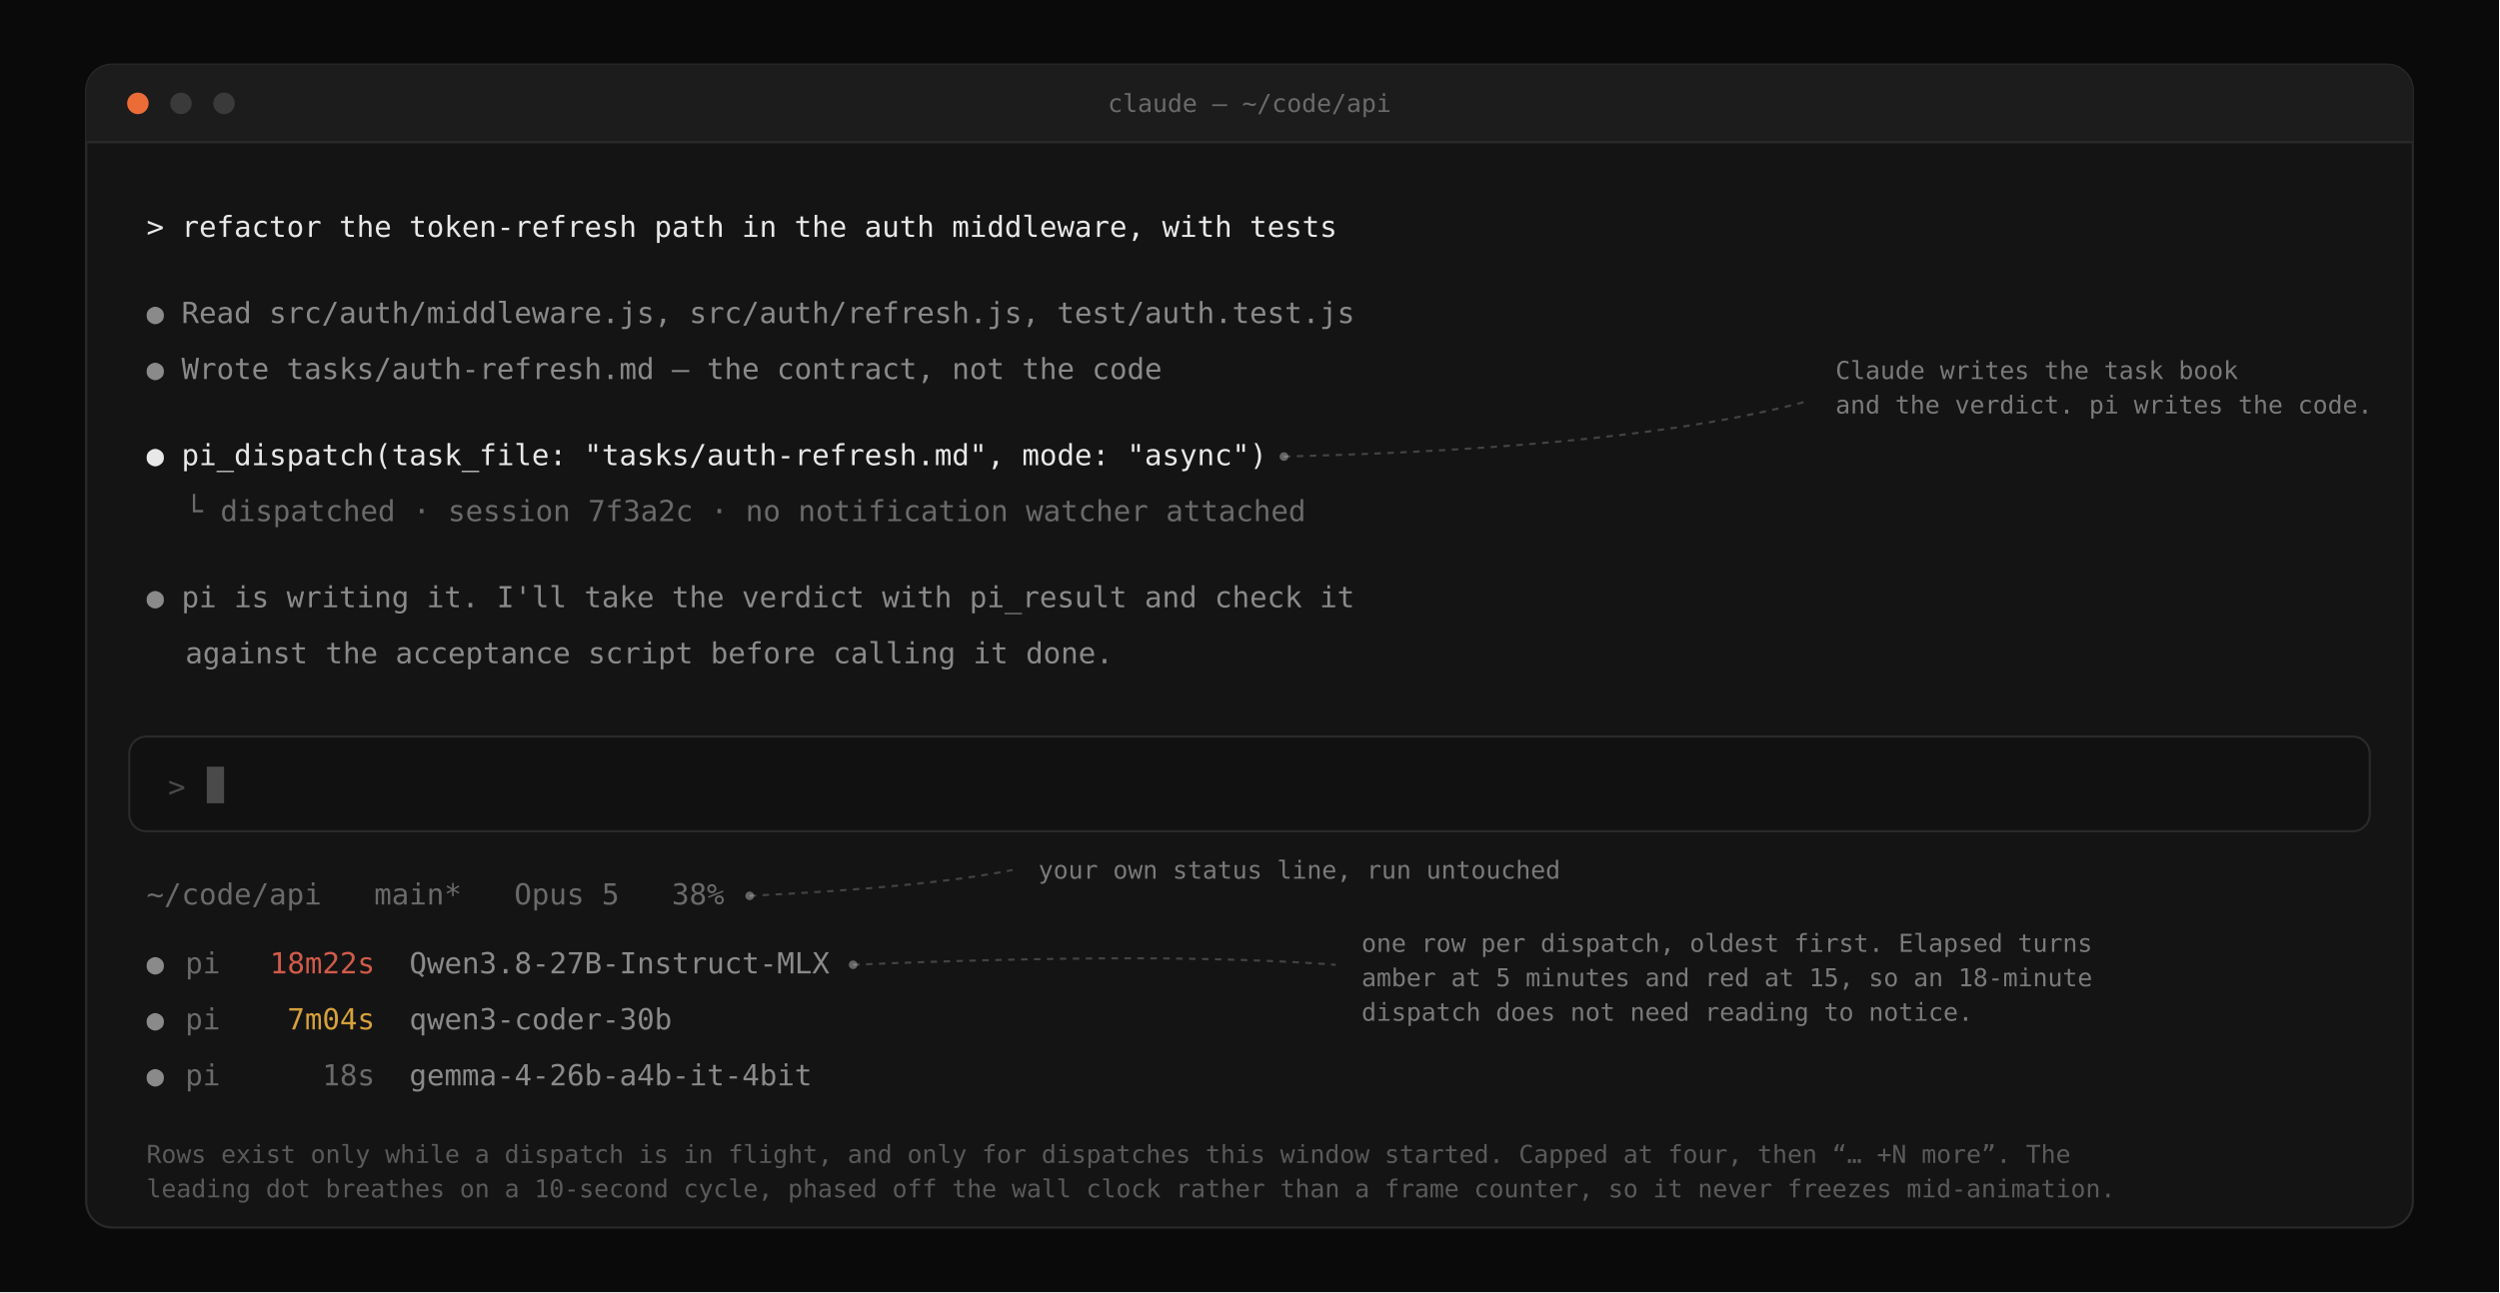
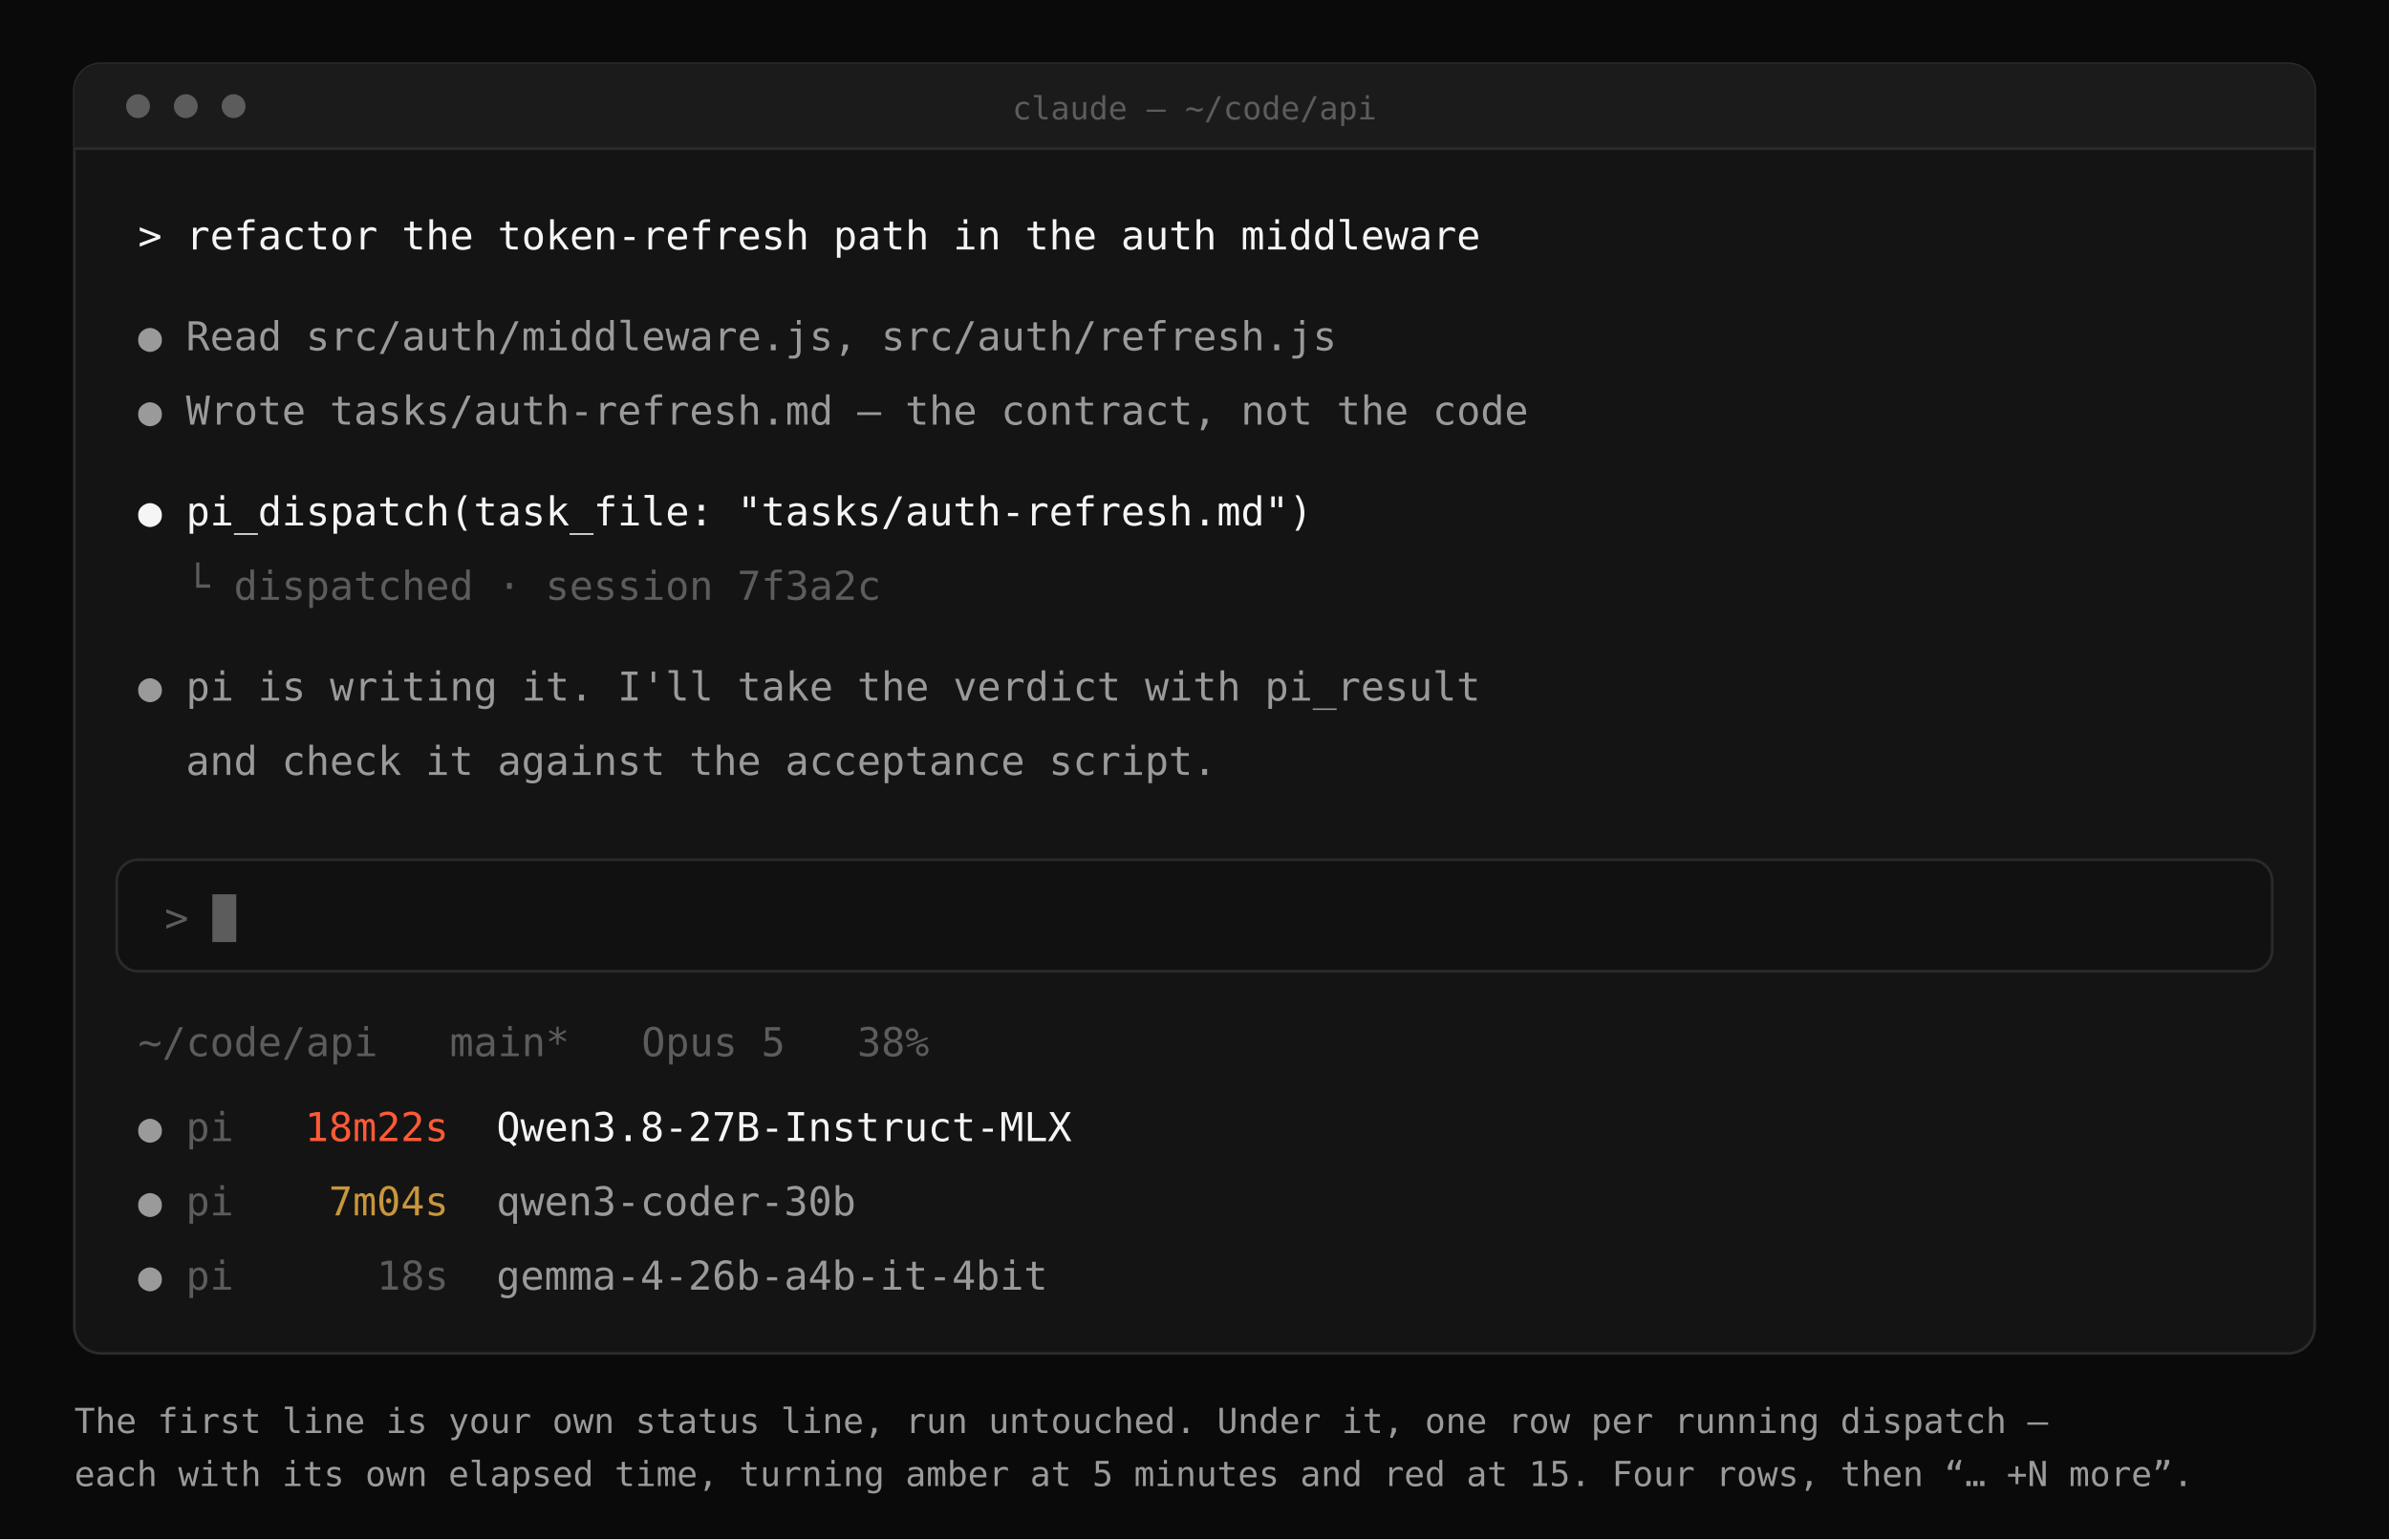
- <svg xmlns="http://www.w3.org/2000/svg" viewBox="0 0 1160 600" width="1160" height="600" font-family="'Geist Mono', ui-monospace, SFMono-Regular, Menlo, Consolas, monospace">
-   <rect width="1160" height="600" fill="#0a0a0a" />
-   <rect x="40" y="30" width="1080" height="540" rx="12" fill="#141414" stroke="#2a2a2a" stroke-width="1" />
-   <path d="M 40 42 a 12 12 0 0 1 12 -12 h 1056 a 12 12 0 0 1 12 12 v 24 h -1080 z" fill="#1c1c1c" />
-   <line x1="40" y1="66" x2="1120" y2="66" stroke="#2a2a2a" stroke-width="1" />
-   <circle cx="64" cy="48" r="5" fill="#eb6c36" />
-   <circle cx="84" cy="48" r="5" fill="#3a3a3a" />
-   <circle cx="104" cy="48" r="5" fill="#3a3a3a" />
-   <text x="580" y="52" fill="#6a6a6a" font-size="11.5" text-anchor="middle">claude — ~/code/api</text>
-   <text x="68" y="110" fill="#e8e8e8" font-size="13.5">&gt; refactor the token-refresh path in the auth middleware, with tests</text>
-   <text x="68" y="150" fill="#8a8a8a" font-size="13.5">● Read src/auth/middleware.js, src/auth/refresh.js, test/auth.test.js</text>
-   <text x="68" y="176" fill="#8a8a8a" font-size="13.5">● Wrote tasks/auth-refresh.md — the contract, not the code</text>
-   <text x="68" y="216" fill="#e8e8e8" font-size="13.5">● pi_dispatch(task_file: "tasks/auth-refresh.md", mode: "async")</text>
-   <text x="86" y="242" fill="#6a6a6a" font-size="13.5">└ dispatched · session 7f3a2c · no notification watcher attached</text>
-   <text x="68" y="282" fill="#8a8a8a" font-size="13.5">● pi is writing it. I'll take the verdict with pi_result and check it</text>
-   <text x="86" y="308" fill="#8a8a8a" font-size="13.5">against the acceptance script before calling it done.</text>
-   <rect x="60" y="342" width="1040" height="44" rx="8" fill="#111111" stroke="#2a2a2a" stroke-width="1" />
-   <text x="78" y="370" fill="#4a4a4a" font-size="13.5">&gt;</text>
-   <rect x="96" y="356" width="8" height="17" fill="#4a4a4a" />
-   <text x="68" y="420" fill="#6a6a6a" font-size="13.5" xml:space="preserve">~/code/api   main*   Opus 5   38%</text>
-   <g font-size="13.5">
-     <text x="68" y="452" fill="#8a8a8a">●</text>
-     <text x="86" y="452" fill="#6a6a6a">pi</text>
-     <text x="174" y="452" fill="#d15b4a" text-anchor="end">18m22s</text>
-     <text x="190" y="452" fill="#8a8a8a">Qwen3.8-27B-Instruct-MLX</text>
-     <text x="68" y="478" fill="#8a8a8a">●</text>
-     <text x="86" y="478" fill="#6a6a6a">pi</text>
-     <text x="174" y="478" fill="#d7a03c" text-anchor="end">7m04s</text>
-     <text x="190" y="478" fill="#8a8a8a">qwen3-coder-30b</text>
-     <text x="68" y="504" fill="#8a8a8a">●</text>
-     <text x="86" y="504" fill="#6a6a6a">pi</text>
-     <text x="174" y="504" fill="#6a6a6a" text-anchor="end">18s</text>
-     <text x="190" y="504" fill="#8a8a8a">gemma-4-26b-a4b-it-4bit</text>
+ <svg xmlns="http://www.w3.org/2000/svg" viewBox="0 0 900 580" width="900" height="580" font-family="'Geist Mono', ui-monospace, SFMono-Regular, Menlo, Consolas, monospace">
+   <rect width="900" height="580" fill="#0a0a0a" />
+   <rect x="28" y="24" width="844" height="486" rx="10" fill="#141414" stroke="#2b2b2b" stroke-width="1" />
+   <path d="M 28 34 a 10 10 0 0 1 10 -10 h 824 a 10 10 0 0 1 10 10 v 22 h -844 z" fill="#1b1b1b" />
+   <line x1="28" y1="56" x2="872" y2="56" stroke="#2b2b2b" stroke-width="1" />
+   <circle cx="52" cy="40" r="4.5" fill="#5c5c5c" />
+   <circle cx="70" cy="40" r="4.5" fill="#5c5c5c" />
+   <circle cx="88" cy="40" r="4.5" fill="#5c5c5c" />
+   <text x="450" y="45" fill="#5c5c5c" font-size="12" text-anchor="middle">claude — ~/code/api</text>
+   <g font-size="15">
+     <text x="52" y="94" fill="#f5f5f5">&gt; refactor the token-refresh path in the auth middleware</text>
+     <text x="52" y="132" fill="#9a9a9a">● Read src/auth/middleware.js, src/auth/refresh.js</text>
+     <text x="52" y="160" fill="#9a9a9a">● Wrote tasks/auth-refresh.md — the contract, not the code</text>
+     <text x="52" y="198" fill="#f5f5f5">● pi_dispatch(task_file: "tasks/auth-refresh.md")</text>
+     <text x="70" y="226" fill="#5c5c5c">└ dispatched · session 7f3a2c</text>
+     <text x="52" y="264" fill="#9a9a9a">● pi is writing it. I'll take the verdict with pi_result</text>
+     <text x="70" y="292" fill="#9a9a9a">and check it against the acceptance script.</text>
  </g>
-   <text x="68" y="540" fill="#5a5a5a" font-size="11.5">Rows exist only while a dispatch is in flight, and only for dispatches this window started. Capped at four, then “… +N more”. The</text>
-   <text x="68" y="556" fill="#5a5a5a" font-size="11.5">leading dot breathes on a 10-second cycle, phased off the wall clock rather than a frame counter, so it never freezes mid-animation.</text>
-   <path d="M 596 212 Q 760 208 840 186" fill="none" stroke="rgba(255,255,255,0.20)" stroke-width="1" stroke-dasharray="3,3" />
-   <circle cx="596" cy="212" r="2" fill="rgba(255,255,255,0.34)" />
-   <text x="852" y="176" fill="#7a7a7a" font-size="11.5">Claude writes the task book</text>
-   <text x="852" y="192" fill="#7a7a7a" font-size="11.5">and the verdict. pi writes the code.</text>
-   <path d="M 348 416 Q 430 412 470 404" fill="none" stroke="rgba(255,255,255,0.20)" stroke-width="1" stroke-dasharray="3,3" />
-   <circle cx="348" cy="416" r="2" fill="rgba(255,255,255,0.34)" />
-   <text x="482" y="408" fill="#7a7a7a" font-size="11.5">your own status line, run untouched</text>
-   <path d="M 396 448 Q 540 442 620 448" fill="none" stroke="rgba(255,255,255,0.20)" stroke-width="1" stroke-dasharray="3,3" />
-   <circle cx="396" cy="448" r="2" fill="rgba(255,255,255,0.34)" />
-   <text x="632" y="442" fill="#7a7a7a" font-size="11.5">one row per dispatch, oldest first. Elapsed turns</text>
-   <text x="632" y="458" fill="#7a7a7a" font-size="11.5">amber at 5 minutes and red at 15, so an 18-minute</text>
-   <text x="632" y="474" fill="#7a7a7a" font-size="11.5">dispatch does not need reading to notice.</text>
+   <rect x="44" y="324" width="812" height="42" rx="8" fill="#111111" stroke="#2b2b2b" stroke-width="1" />
+   <text x="62" y="351" fill="#5c5c5c" font-size="15">&gt;</text>
+   <rect x="80" y="337" width="9" height="18" fill="#5c5c5c" />
+   <text x="52" y="398" fill="#5c5c5c" font-size="15" xml:space="preserve">~/code/api   main*   Opus 5   38%</text>
+   <g font-size="15">
+     <text x="52" y="430" fill="#9a9a9a">●</text>
+     <text x="70" y="430" fill="#5c5c5c">pi</text>
+     <text x="169" y="430" fill="#ff5a36" text-anchor="end">18m22s</text>
+     <text x="187" y="430" fill="#f5f5f5">Qwen3.8-27B-Instruct-MLX</text>
+     <text x="52" y="458" fill="#9a9a9a">●</text>
+     <text x="70" y="458" fill="#5c5c5c">pi</text>
+     <text x="169" y="458" fill="#c8963c" text-anchor="end">7m04s</text>
+     <text x="187" y="458" fill="#9a9a9a">qwen3-coder-30b</text>
+     <text x="52" y="486" fill="#9a9a9a">●</text>
+     <text x="70" y="486" fill="#5c5c5c">pi</text>
+     <text x="169" y="486" fill="#5c5c5c" text-anchor="end">18s</text>
+     <text x="187" y="486" fill="#9a9a9a">gemma-4-26b-a4b-it-4bit</text>
+   </g>
+   <text x="28" y="540" fill="#9a9a9a" font-size="13">The first line is your own status line, run untouched. Under it, one row per running dispatch —</text>
+   <text x="28" y="560" fill="#9a9a9a" font-size="13">each with its own elapsed time, turning amber at 5 minutes and red at 15. Four rows, then “… +N more”.</text>
</svg>
